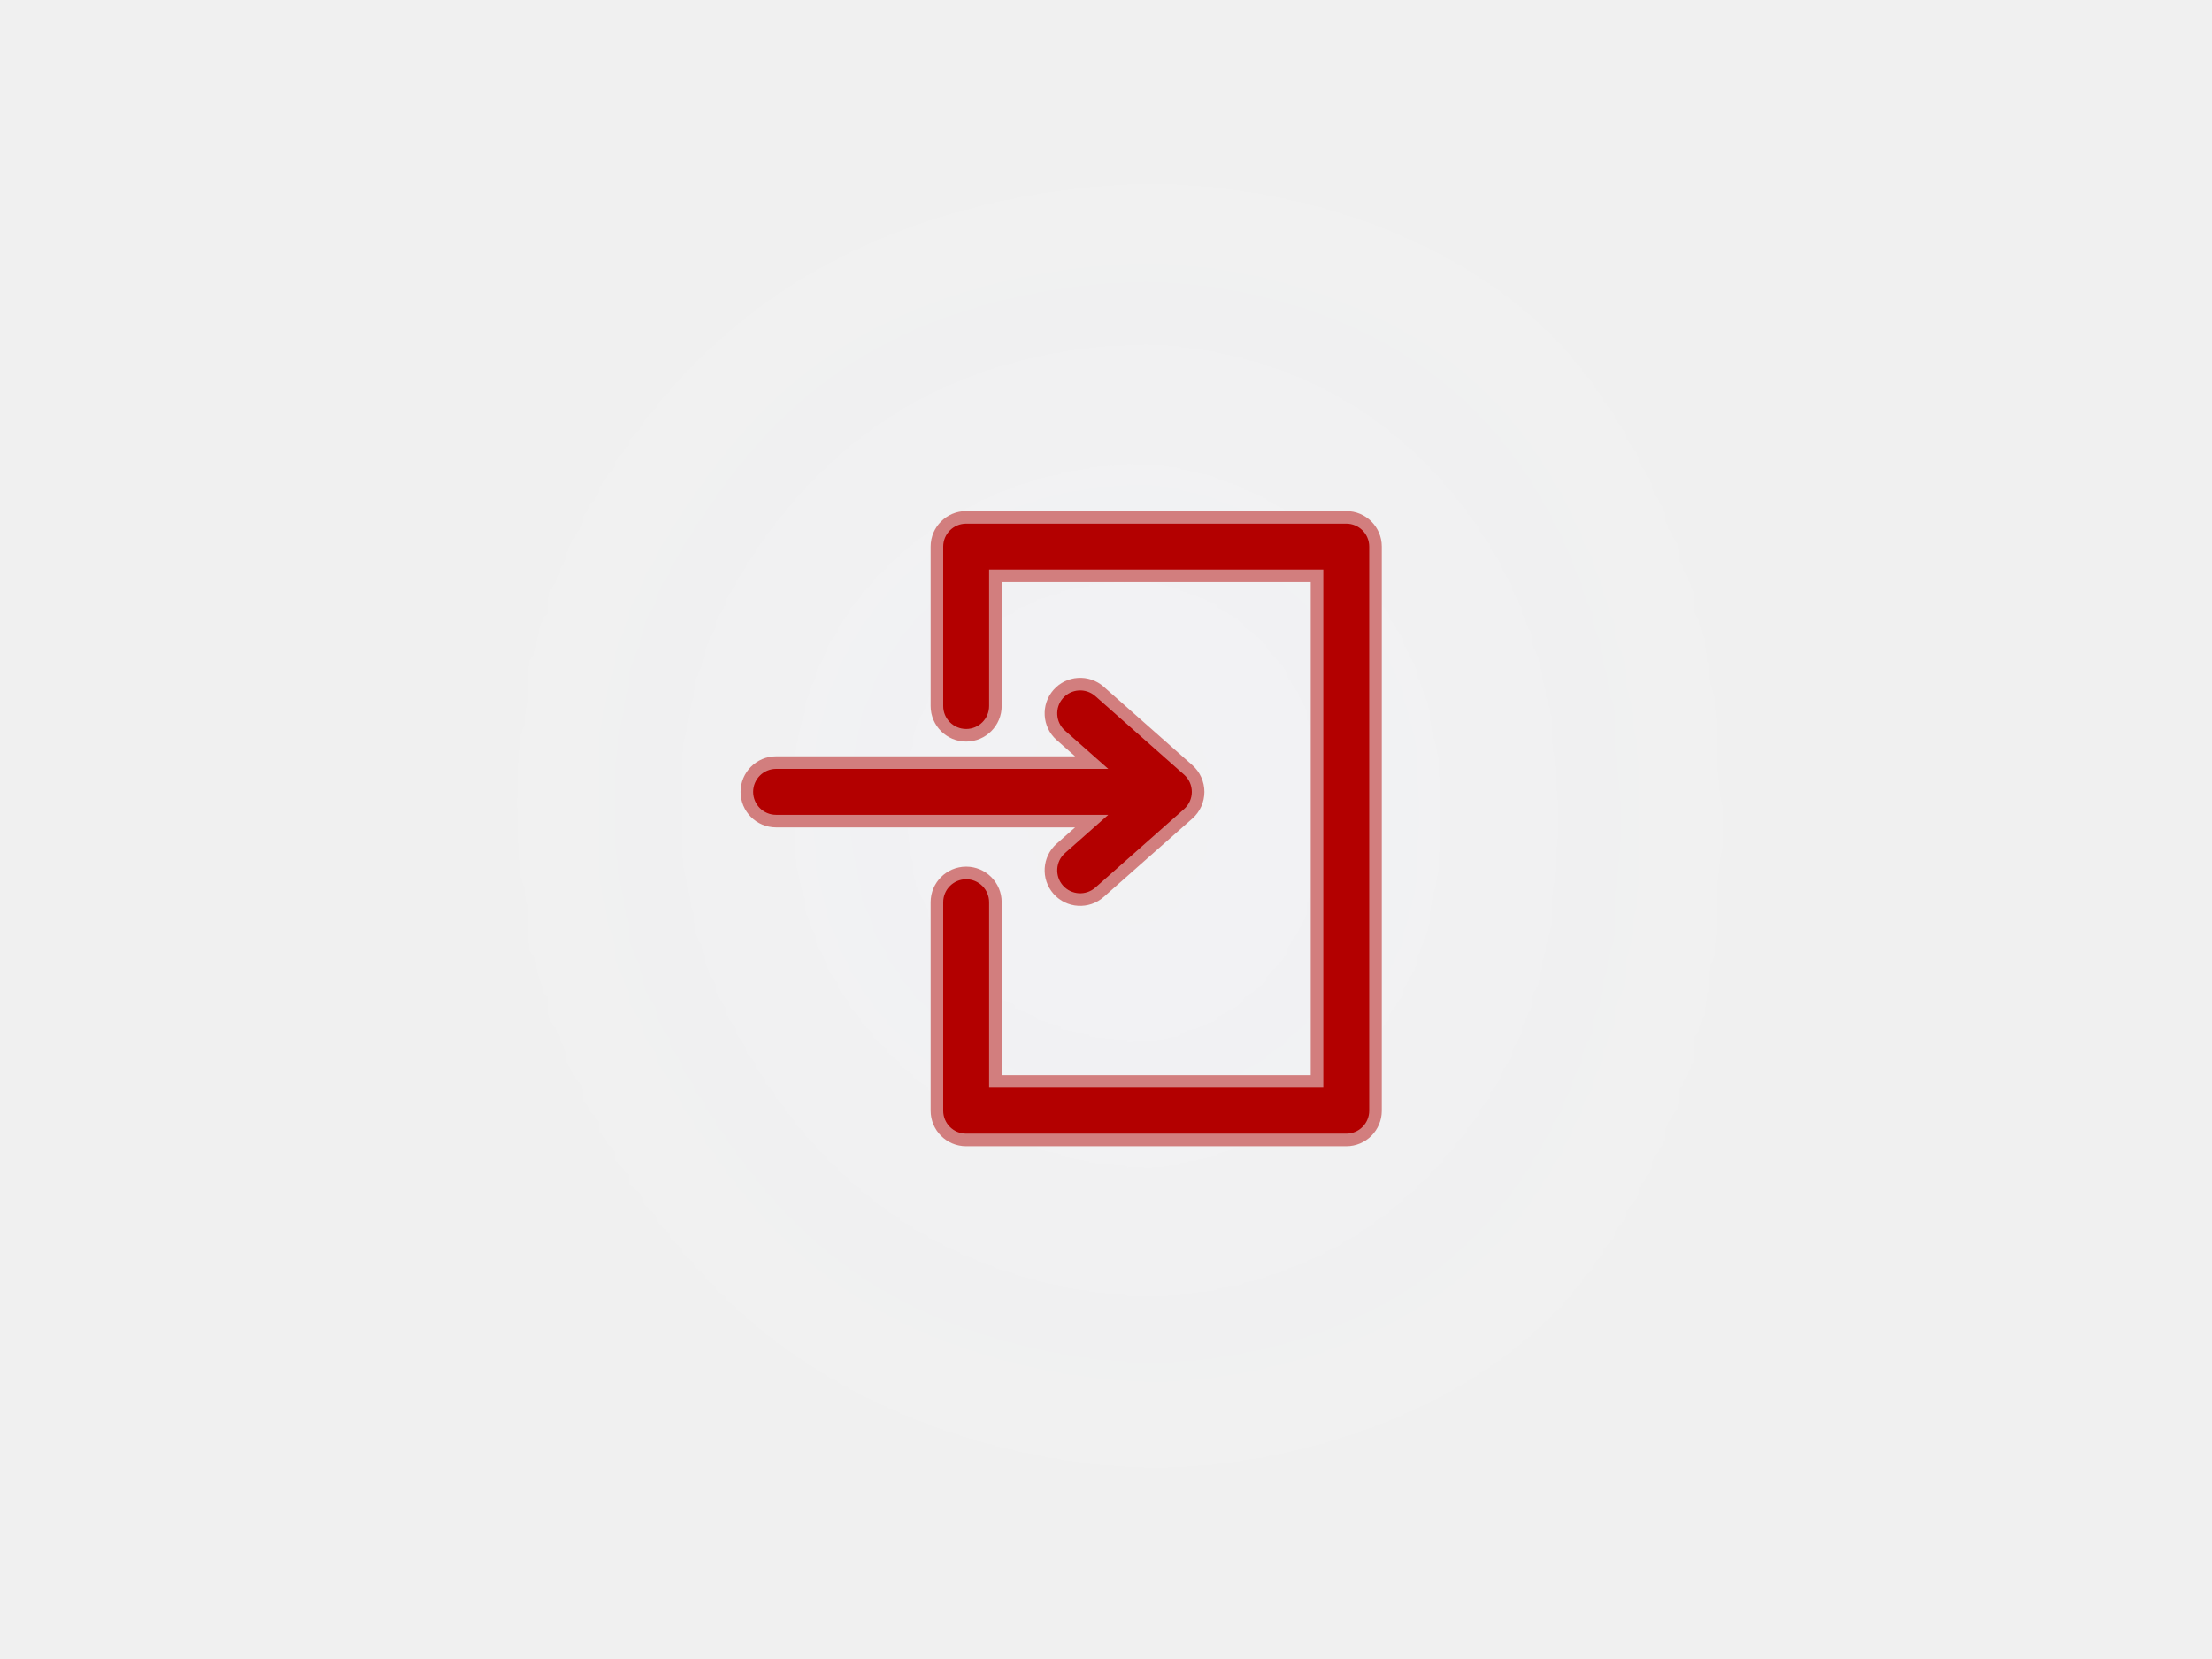
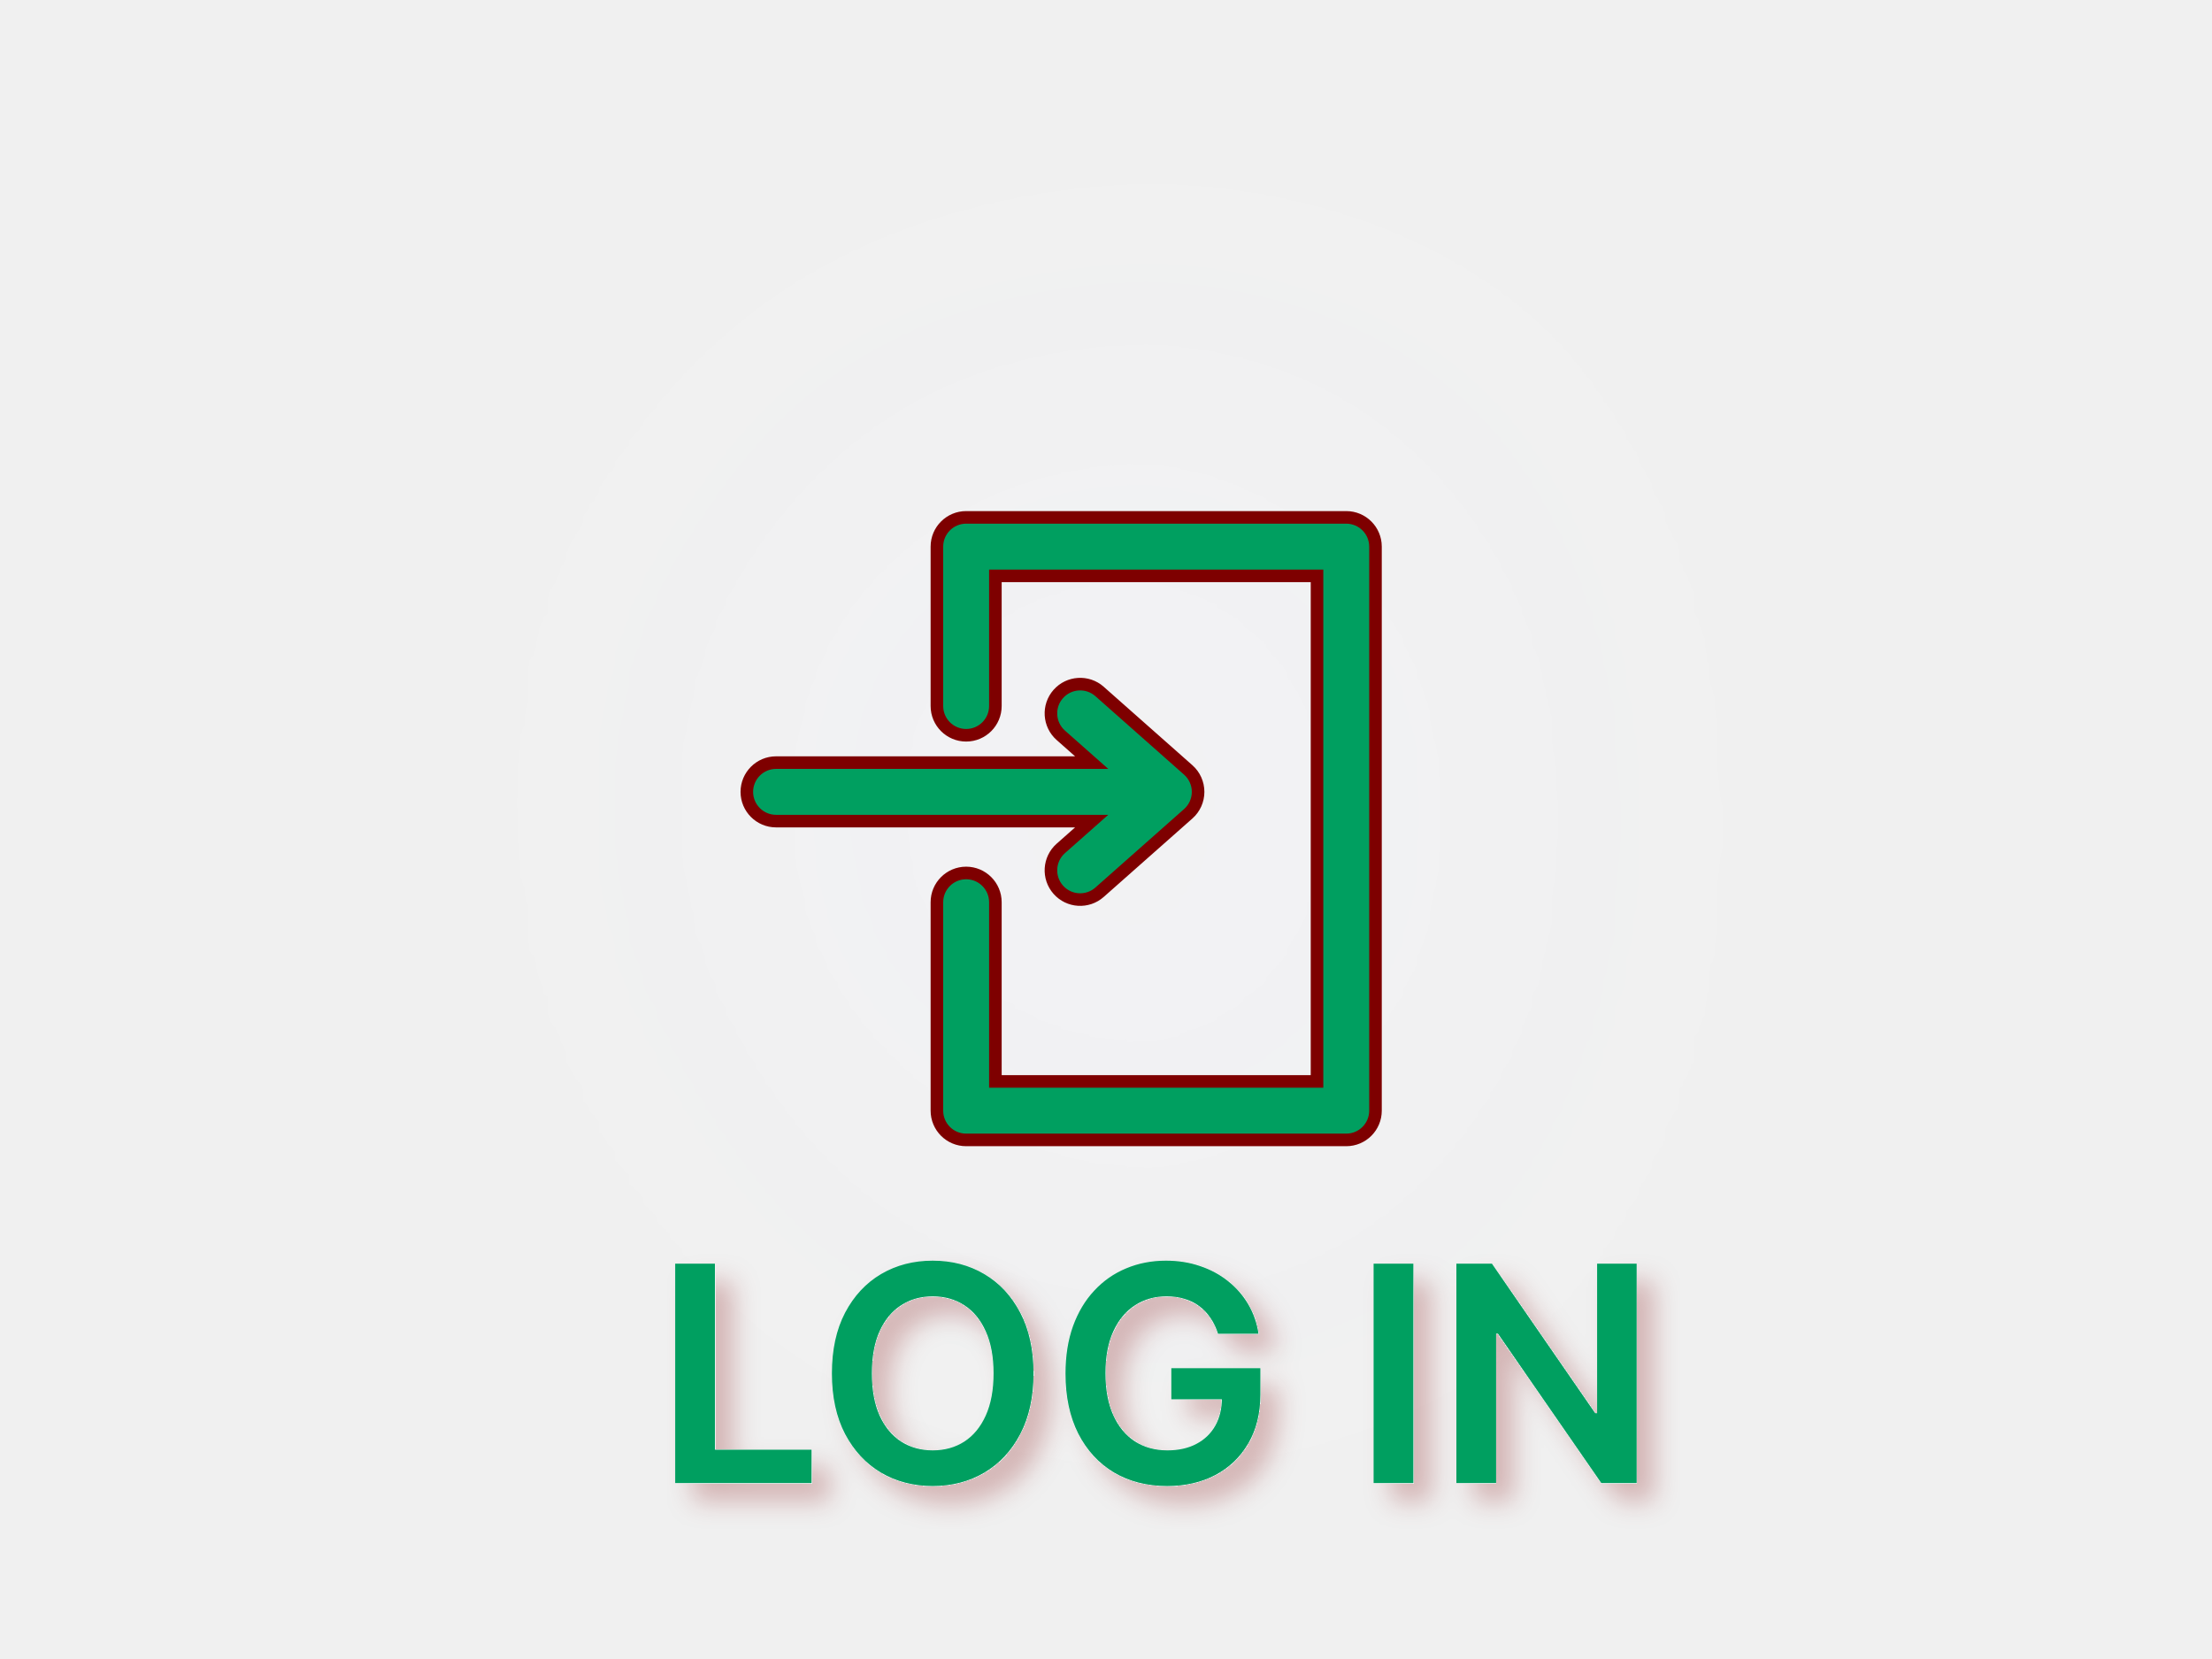
<svg xmlns="http://www.w3.org/2000/svg" width="88" height="66" viewBox="0 0 88 66" fill="none">
  <g clip-path="url(#clip0_174_428)">
    <g filter="url(#filter0_d_174_428)">
-       <path d="M53.558 20.583C54.2 20.583 54.721 21.104 54.721 21.746V44.185C54.721 44.828 54.2 45.349 53.558 45.349H38.436C37.794 45.349 37.273 44.828 37.273 44.185V35.892C37.273 35.251 37.794 34.73 38.436 34.729C39.078 34.73 39.599 35.251 39.599 35.892V43.022H52.395V22.909H39.599V28.088C39.599 28.73 39.078 29.251 38.436 29.251C37.794 29.251 37.273 28.73 37.273 28.088V21.746C37.273 21.104 37.794 20.583 38.436 20.583H53.558ZM42.101 27.609C42.527 27.128 43.263 27.083 43.744 27.509L47.272 30.631C47.521 30.852 47.664 31.17 47.664 31.503C47.664 31.836 47.521 32.153 47.272 32.374L43.744 35.496C43.263 35.922 42.527 35.877 42.101 35.395C41.676 34.914 41.721 34.178 42.202 33.753L43.43 32.666H30.875C30.232 32.666 29.712 32.145 29.711 31.503C29.712 30.861 30.232 30.339 30.875 30.339H43.43L42.202 29.252C41.721 28.826 41.675 28.09 42.101 27.609Z" fill="#B30000" />
-       <path d="M54.721 21.746L54.971 21.746L54.971 21.746L54.721 21.746ZM38.436 45.349L38.436 45.599H38.436V45.349ZM37.273 35.892L37.023 35.892V35.892H37.273ZM38.436 34.729L38.436 34.479L38.436 34.479L38.436 34.729ZM39.599 35.892L39.849 35.892L39.849 35.892L39.599 35.892ZM39.599 43.022H39.349V43.272H39.599V43.022ZM52.395 43.022V43.272H52.645V43.022H52.395ZM52.395 22.909H52.645V22.659H52.395V22.909ZM39.599 22.909V22.659H39.349V22.909H39.599ZM39.599 28.088L39.849 28.088V28.088H39.599ZM38.436 29.251L38.436 29.501L38.436 29.501L38.436 29.251ZM37.273 28.088L37.023 28.088L37.023 28.088L37.273 28.088ZM37.273 21.746L37.023 21.746V21.746H37.273ZM38.436 20.583L38.436 20.333L38.436 20.333L38.436 20.583ZM42.101 27.609L41.914 27.444L41.914 27.444L42.101 27.609ZM43.744 27.509L43.909 27.322L43.909 27.321L43.744 27.509ZM47.272 30.631L47.106 30.818L47.106 30.818L47.272 30.631ZM47.664 31.503L47.914 31.503L47.914 31.503L47.664 31.503ZM47.272 32.374L47.106 32.187L47.106 32.187L47.272 32.374ZM43.744 35.496L43.909 35.683L43.909 35.683L43.744 35.496ZM42.101 35.395L41.914 35.561L41.914 35.561L42.101 35.395ZM42.202 33.753L42.036 33.566L42.036 33.566L42.202 33.753ZM43.43 32.666L43.596 32.853L44.09 32.416H43.43V32.666ZM30.875 32.666L30.874 32.916H30.875V32.666ZM29.711 31.503L29.461 31.503L29.461 31.503L29.711 31.503ZM30.875 30.339L30.875 30.089L30.874 30.089L30.875 30.339ZM43.43 30.339V30.589H44.09L43.596 30.152L43.43 30.339ZM42.202 29.252L42.036 29.439L42.036 29.439L42.202 29.252ZM53.558 20.583V20.833C54.062 20.833 54.471 21.242 54.471 21.746L54.721 21.746L54.971 21.746C54.971 20.966 54.339 20.333 53.558 20.333V20.583ZM54.721 21.746H54.471V44.185H54.721H54.971V21.746H54.721ZM54.721 44.185H54.471C54.471 44.69 54.062 45.099 53.558 45.099V45.349V45.599C54.339 45.599 54.971 44.966 54.971 44.185H54.721ZM53.558 45.349V45.099H38.436V45.349V45.599H53.558V45.349ZM38.436 45.349L38.436 45.099C37.932 45.099 37.523 44.69 37.523 44.185H37.273H37.023C37.023 44.966 37.655 45.599 38.436 45.599L38.436 45.349ZM37.273 44.185H37.523V35.892H37.273H37.023V44.185H37.273ZM37.273 35.892L37.523 35.893C37.523 35.389 37.932 34.98 38.436 34.979L38.436 34.729L38.436 34.479C37.656 34.48 37.023 35.112 37.023 35.892L37.273 35.892ZM38.436 34.729L38.436 34.979C38.94 34.98 39.349 35.389 39.349 35.893L39.599 35.892L39.849 35.892C39.849 35.112 39.216 34.48 38.436 34.479L38.436 34.729ZM39.599 35.892H39.349V43.022H39.599H39.849V35.892H39.599ZM39.599 43.022V43.272H52.395V43.022V42.772H39.599V43.022ZM52.395 43.022H52.645V22.909H52.395H52.145V43.022H52.395ZM52.395 22.909V22.659H39.599V22.909V23.159H52.395V22.909ZM39.599 22.909H39.349V28.088H39.599H39.849V22.909H39.599ZM39.599 28.088L39.349 28.088C39.349 28.592 38.94 29.001 38.436 29.001L38.436 29.251L38.436 29.501C39.216 29.501 39.849 28.868 39.849 28.088L39.599 28.088ZM38.436 29.251L38.436 29.001C37.932 29.001 37.523 28.592 37.523 28.088L37.273 28.088L37.023 28.088C37.023 28.868 37.656 29.501 38.436 29.501L38.436 29.251ZM37.273 28.088H37.523V21.746H37.273H37.023V28.088H37.273ZM37.273 21.746L37.523 21.746C37.523 21.242 37.932 20.833 38.436 20.833L38.436 20.583L38.436 20.333C37.656 20.333 37.023 20.966 37.023 21.746L37.273 21.746ZM38.436 20.583V20.833H53.558V20.583V20.333H38.436V20.583ZM42.101 27.609L42.288 27.775C42.622 27.397 43.2 27.362 43.578 27.696L43.744 27.509L43.909 27.321C43.325 26.805 42.431 26.859 41.914 27.444L42.101 27.609ZM43.744 27.509L43.578 27.696L47.106 30.818L47.272 30.631L47.438 30.444L43.909 27.322L43.744 27.509ZM47.272 30.631L47.106 30.818C47.302 30.991 47.414 31.241 47.414 31.503L47.664 31.503L47.914 31.503C47.914 31.098 47.741 30.712 47.438 30.444L47.272 30.631ZM47.664 31.503L47.414 31.503C47.414 31.764 47.302 32.014 47.106 32.187L47.272 32.374L47.438 32.561C47.741 32.293 47.914 31.908 47.914 31.503L47.664 31.503ZM47.272 32.374L47.106 32.187L43.578 35.309L43.744 35.496L43.909 35.683L47.438 32.561L47.272 32.374ZM43.744 35.496L43.578 35.309C43.2 35.643 42.623 35.608 42.288 35.23L42.101 35.395L41.914 35.561C42.431 36.146 43.325 36.2 43.909 35.683L43.744 35.496ZM42.101 35.395L42.288 35.23C41.954 34.852 41.99 34.274 42.367 33.94L42.202 33.753L42.036 33.566C41.452 34.083 41.397 34.977 41.914 35.561L42.101 35.395ZM42.202 33.753L42.367 33.94L43.596 32.853L43.43 32.666L43.264 32.479L42.036 33.566L42.202 33.753ZM43.43 32.666V32.416H30.875V32.666V32.916H43.43V32.666ZM30.875 32.666L30.875 32.416C30.37 32.416 29.962 32.007 29.961 31.503L29.711 31.503L29.461 31.503C29.462 32.283 30.094 32.916 30.874 32.916L30.875 32.666ZM29.711 31.503L29.961 31.503C29.962 30.998 30.371 30.589 30.875 30.589L30.875 30.339L30.874 30.089C30.094 30.089 29.462 30.723 29.461 31.503L29.711 31.503ZM30.875 30.339V30.589H43.43V30.339V30.089H30.875V30.339ZM43.43 30.339L43.596 30.152L42.367 29.065L42.202 29.252L42.036 29.439L43.264 30.526L43.43 30.339ZM42.202 29.252L42.367 29.065C41.99 28.73 41.954 28.152 42.288 27.775L42.101 27.609L41.914 27.444C41.397 28.028 41.452 28.922 42.036 29.439L42.202 29.252Z" fill="#D27E7E" />
+       <path d="M53.558 20.583C54.2 20.583 54.721 21.104 54.721 21.746V44.185C54.721 44.828 54.2 45.349 53.558 45.349H38.436C37.794 45.349 37.273 44.828 37.273 44.185V35.892C37.273 35.251 37.794 34.73 38.436 34.729C39.078 34.73 39.599 35.251 39.599 35.892V43.022H52.395V22.909H39.599V28.088C39.599 28.73 39.078 29.251 38.436 29.251C37.794 29.251 37.273 28.73 37.273 28.088V21.746C37.273 21.104 37.794 20.583 38.436 20.583H53.558ZM42.101 27.609C42.527 27.128 43.263 27.083 43.744 27.509L47.272 30.631C47.521 30.852 47.664 31.17 47.664 31.503C47.664 31.836 47.521 32.153 47.272 32.374L43.744 35.496C43.263 35.922 42.527 35.877 42.101 35.395C41.676 34.914 41.721 34.178 42.202 33.753L43.43 32.666H30.875C30.232 32.666 29.712 32.145 29.711 31.503C29.712 30.861 30.232 30.339 30.875 30.339H43.43L42.202 29.252C41.721 28.826 41.675 28.09 42.101 27.609Z" fill="#009F60" />
+       <path d="M54.721 21.746H54.971V21.746L54.721 21.746ZM38.436 45.349L38.436 45.599H38.436V45.349ZM37.273 35.892L37.023 35.892V35.892H37.273ZM38.436 34.729L38.436 34.479H38.436L38.436 34.729ZM39.599 35.892H39.849V35.892L39.599 35.892ZM39.599 43.022H39.349V43.272H39.599V43.022ZM52.395 43.022V43.272H52.645V43.022H52.395ZM52.395 22.909H52.645V22.659H52.395V22.909ZM39.599 22.909V22.659H39.349V22.909H39.599ZM39.599 28.088L39.849 28.088V28.088H39.599ZM38.436 29.251L38.436 29.501H38.436L38.436 29.251ZM37.273 28.088H37.023V28.088L37.273 28.088ZM37.273 21.746L37.023 21.746V21.746H37.273ZM38.436 20.583V20.333L38.436 20.333L38.436 20.583ZM42.101 27.609L41.914 27.444L41.914 27.444L42.101 27.609ZM43.744 27.509L43.909 27.322L43.909 27.321L43.744 27.509ZM47.272 30.631L47.106 30.818L47.106 30.818L47.272 30.631ZM47.664 31.503L47.914 31.503V31.503L47.664 31.503ZM47.272 32.374L47.106 32.187L47.106 32.187L47.272 32.374ZM43.744 35.496L43.909 35.683L43.909 35.683L43.744 35.496ZM42.101 35.395L41.914 35.561L41.914 35.561L42.101 35.395ZM42.202 33.753L42.036 33.566L42.036 33.566L42.202 33.753ZM43.43 32.666L43.596 32.853L44.09 32.416H43.43V32.666ZM30.875 32.666L30.874 32.916H30.875V32.666ZM29.711 31.503L29.461 31.503L29.461 31.503L29.711 31.503ZM30.875 30.339V30.089H30.874L30.875 30.339ZM43.43 30.339V30.589H44.09L43.596 30.152L43.43 30.339ZM42.202 29.252L42.036 29.439L42.036 29.439L42.202 29.252ZM53.558 20.583V20.833C54.062 20.833 54.471 21.242 54.471 21.746L54.721 21.746L54.971 21.746C54.971 20.966 54.339 20.333 53.558 20.333V20.583ZM54.721 21.746H54.471V44.185H54.721H54.971V21.746H54.721ZM54.721 44.185H54.471C54.471 44.69 54.062 45.099 53.558 45.099V45.349V45.599C54.339 45.599 54.971 44.966 54.971 44.185H54.721ZM53.558 45.349V45.099H38.436V45.349V45.599H53.558V45.349ZM38.436 45.349L38.436 45.099C37.932 45.099 37.523 44.69 37.523 44.185H37.273H37.023C37.023 44.966 37.655 45.599 38.436 45.599L38.436 45.349ZM37.273 44.185H37.523V35.892H37.273H37.023V44.185H37.273ZM37.273 35.892L37.523 35.893C37.523 35.389 37.932 34.98 38.436 34.979L38.436 34.729L38.436 34.479C37.656 34.48 37.023 35.112 37.023 35.892L37.273 35.892ZM38.436 34.729L38.436 34.979C38.94 34.98 39.349 35.389 39.349 35.893L39.599 35.892L39.849 35.892C39.849 35.112 39.216 34.48 38.436 34.479L38.436 34.729ZM39.599 35.892H39.349V43.022H39.599H39.849V35.892H39.599ZM39.599 43.022V43.272H52.395V43.022V42.772H39.599V43.022ZM52.395 43.022H52.645V22.909H52.395H52.145V43.022H52.395ZM52.395 22.909V22.659H39.599V22.909V23.159H52.395V22.909ZM39.599 22.909H39.349V28.088H39.599H39.849V22.909H39.599ZM39.599 28.088L39.349 28.088C39.349 28.592 38.94 29.001 38.436 29.001L38.436 29.251L38.436 29.501C39.216 29.501 39.849 28.868 39.849 28.088L39.599 28.088ZM38.436 29.251L38.436 29.001C37.932 29.001 37.523 28.592 37.523 28.088L37.273 28.088L37.023 28.088C37.023 28.868 37.656 29.501 38.436 29.501L38.436 29.251ZM37.273 28.088H37.523V21.746H37.273H37.023V28.088H37.273ZM37.273 21.746L37.523 21.746C37.523 21.242 37.932 20.833 38.436 20.833L38.436 20.583L38.436 20.333C37.656 20.333 37.023 20.966 37.023 21.746L37.273 21.746ZM38.436 20.583V20.833H53.558V20.583V20.333H38.436V20.583ZM42.101 27.609L42.288 27.775C42.622 27.397 43.2 27.362 43.578 27.696L43.744 27.509L43.909 27.321C43.325 26.805 42.431 26.859 41.914 27.444L42.101 27.609ZM43.744 27.509L43.578 27.696L47.106 30.818L47.272 30.631L47.438 30.444L43.909 27.322L43.744 27.509ZM47.272 30.631L47.106 30.818C47.302 30.991 47.414 31.241 47.414 31.503L47.664 31.503L47.914 31.503C47.914 31.098 47.741 30.712 47.438 30.444L47.272 30.631ZM47.664 31.503L47.414 31.503C47.414 31.764 47.302 32.014 47.106 32.187L47.272 32.374L47.438 32.561C47.741 32.293 47.914 31.908 47.914 31.503L47.664 31.503ZM47.272 32.374L47.106 32.187L43.578 35.309L43.744 35.496L43.909 35.683L47.438 32.561L47.272 32.374ZM43.744 35.496L43.578 35.309C43.2 35.643 42.623 35.608 42.288 35.23L42.101 35.395L41.914 35.561C42.431 36.146 43.325 36.2 43.909 35.683L43.744 35.496ZM42.101 35.395L42.288 35.23C41.954 34.852 41.99 34.274 42.367 33.94L42.202 33.753L42.036 33.566C41.452 34.083 41.397 34.977 41.914 35.561L42.101 35.395ZM42.202 33.753L42.367 33.94L43.596 32.853L43.43 32.666L43.264 32.479L42.036 33.566L42.202 33.753ZM43.43 32.666V32.416H30.875V32.666V32.916H43.43V32.666ZM30.875 32.666L30.875 32.416C30.37 32.416 29.962 32.007 29.961 31.503L29.711 31.503L29.461 31.503C29.462 32.283 30.094 32.916 30.874 32.916L30.875 32.666ZM29.711 31.503L29.961 31.503C29.962 30.998 30.371 30.589 30.875 30.589L30.875 30.339L30.874 30.089C30.094 30.089 29.462 30.723 29.461 31.503L29.711 31.503ZM30.875 30.339V30.589H43.43V30.339V30.089H30.875V30.339ZM43.43 30.339L43.596 30.152L42.367 29.065L42.202 29.252L42.036 29.439L43.264 30.526L43.43 30.339ZM42.202 29.252L42.367 29.065C41.99 28.73 41.954 28.152 42.288 27.775L42.101 27.609L41.914 27.444C41.397 28.028 41.452 28.922 42.036 29.439L42.202 29.252Z" fill="#7E0000" />
+     </g>
+     <g filter="url(#filter1_d_174_428)">
+       <path d="M26.861 59V50.273H28.442V57.675H32.285V59H26.861ZM41.116 54.636C41.116 55.577 40.94 56.382 40.588 57.053C40.238 57.72 39.761 58.231 39.156 58.587C38.554 58.942 37.87 59.119 37.106 59.119C36.342 59.119 35.657 58.942 35.052 58.587C34.45 58.229 33.973 57.716 33.62 57.048C33.271 56.378 33.096 55.574 33.096 54.636C33.096 53.696 33.271 52.892 33.62 52.224C33.973 51.554 34.45 51.041 35.052 50.686C35.657 50.331 36.342 50.153 37.106 50.153C37.87 50.153 38.554 50.331 39.156 50.686C39.761 51.041 40.238 51.554 40.588 52.224C40.94 52.892 41.116 53.696 41.116 54.636ZM39.527 54.636C39.527 53.974 39.423 53.416 39.216 52.962C39.011 52.504 38.727 52.159 38.363 51.926C38 51.69 37.581 51.572 37.106 51.572C36.632 51.572 36.213 51.69 35.849 51.926C35.485 52.159 35.2 52.504 34.992 52.962C34.788 53.416 34.686 53.974 34.686 54.636C34.686 55.298 34.788 55.858 34.992 56.315C35.2 56.77 35.485 57.115 35.849 57.351C36.213 57.584 36.632 57.7 37.106 57.7C37.581 57.7 38 57.584 38.363 57.351C38.727 57.115 39.011 56.77 39.216 56.315C39.423 55.858 39.527 55.298 39.527 54.636ZM48.457 53.06C48.386 52.83 48.288 52.624 48.163 52.442C48.041 52.257 47.894 52.099 47.72 51.969C47.55 51.838 47.354 51.74 47.132 51.675C46.91 51.606 46.669 51.572 46.408 51.572C45.939 51.572 45.521 51.69 45.155 51.926C44.788 52.162 44.5 52.508 44.29 52.966C44.082 53.42 43.979 53.974 43.979 54.628C43.979 55.287 44.082 55.845 44.29 56.303C44.497 56.76 44.785 57.108 45.155 57.347C45.524 57.582 45.953 57.7 46.442 57.7C46.885 57.7 47.269 57.615 47.592 57.445C47.919 57.274 48.17 57.033 48.347 56.72C48.523 56.405 48.611 56.035 48.611 55.612L48.969 55.668H46.599V54.432H50.141V55.48C50.141 56.227 49.981 56.874 49.663 57.419C49.345 57.965 48.908 58.385 48.351 58.68C47.794 58.973 47.155 59.119 46.433 59.119C45.629 59.119 44.923 58.939 44.315 58.578C43.71 58.215 43.237 57.699 42.896 57.031C42.558 56.361 42.389 55.565 42.389 54.645C42.389 53.94 42.489 53.311 42.688 52.757C42.889 52.203 43.17 51.733 43.531 51.347C43.892 50.957 44.315 50.662 44.801 50.46C45.287 50.256 45.815 50.153 46.386 50.153C46.869 50.153 47.32 50.224 47.737 50.367C48.155 50.506 48.526 50.705 48.849 50.963C49.176 51.222 49.445 51.528 49.655 51.883C49.865 52.239 50.003 52.631 50.068 53.06H48.457ZM56.227 50.273V59H54.646V50.273H56.227ZM65.111 50.273V59H63.705L59.592 53.055H59.52V59H57.939V50.273H59.354L63.462 56.222H63.538V50.273H65.111Z" fill="#009F60" />
    </g>
  </g>
  <defs>
    <filter id="filter0_d_174_428" x="-0.539" y="-9.667" width="85.51" height="85.267" filterUnits="userSpaceOnUse" color-interpolation-filters="sRGB">
      <feFlood flood-opacity="0" result="BackgroundImageFix" />
      <feColorMatrix in="SourceAlpha" type="matrix" values="0 0 0 0 0 0 0 0 0 0 0 0 0 0 0 0 0 0 127 0" result="hardAlpha" />
      <feOffset />
      <feGaussianBlur stdDeviation="15" />
      <feComposite in2="hardAlpha" operator="out" />
      <feColorMatrix type="matrix" values="0 0 0 0 0.967 0 0 0 0 0.971 0 0 0 0 0.993 0 0 0 1 0" />
      <feBlend mode="normal" in2="BackgroundImageFix" result="effect1_dropShadow_174_428" />
      <feBlend mode="normal" in="SourceGraphic" in2="effect1_dropShadow_174_428" result="shape" />
    </filter>
+     <filter id="filter1_d_174_428" x="26.561" y="49.853" width="40.25" height="10.966" filterUnits="userSpaceOnUse" color-interpolation-filters="sRGB">
+       <feFlood flood-opacity="0" result="BackgroundImageFix" />
+       <feColorMatrix in="SourceAlpha" type="matrix" values="0 0 0 0 0 0 0 0 0 0 0 0 0 0 0 0 0 0 127 0" result="hardAlpha" />
+       <feOffset dx="0.7" dy="0.7" />
+       <feGaussianBlur stdDeviation="0.5" />
+       <feComposite in2="hardAlpha" operator="out" />
+       <feColorMatrix type="matrix" values="0 0 0 0 0.494 0 0 0 0 0 0 0 0 0 0 0 0 0 0.25 0" />
+       <feBlend mode="normal" in2="BackgroundImageFix" result="effect1_dropShadow_174_428" />
+       <feBlend mode="normal" in="SourceGraphic" in2="effect1_dropShadow_174_428" result="shape" />
+     </filter>
    <clipPath id="clip0_174_428">
      <rect width="88" height="66" fill="white" />
    </clipPath>
  </defs>
</svg>
